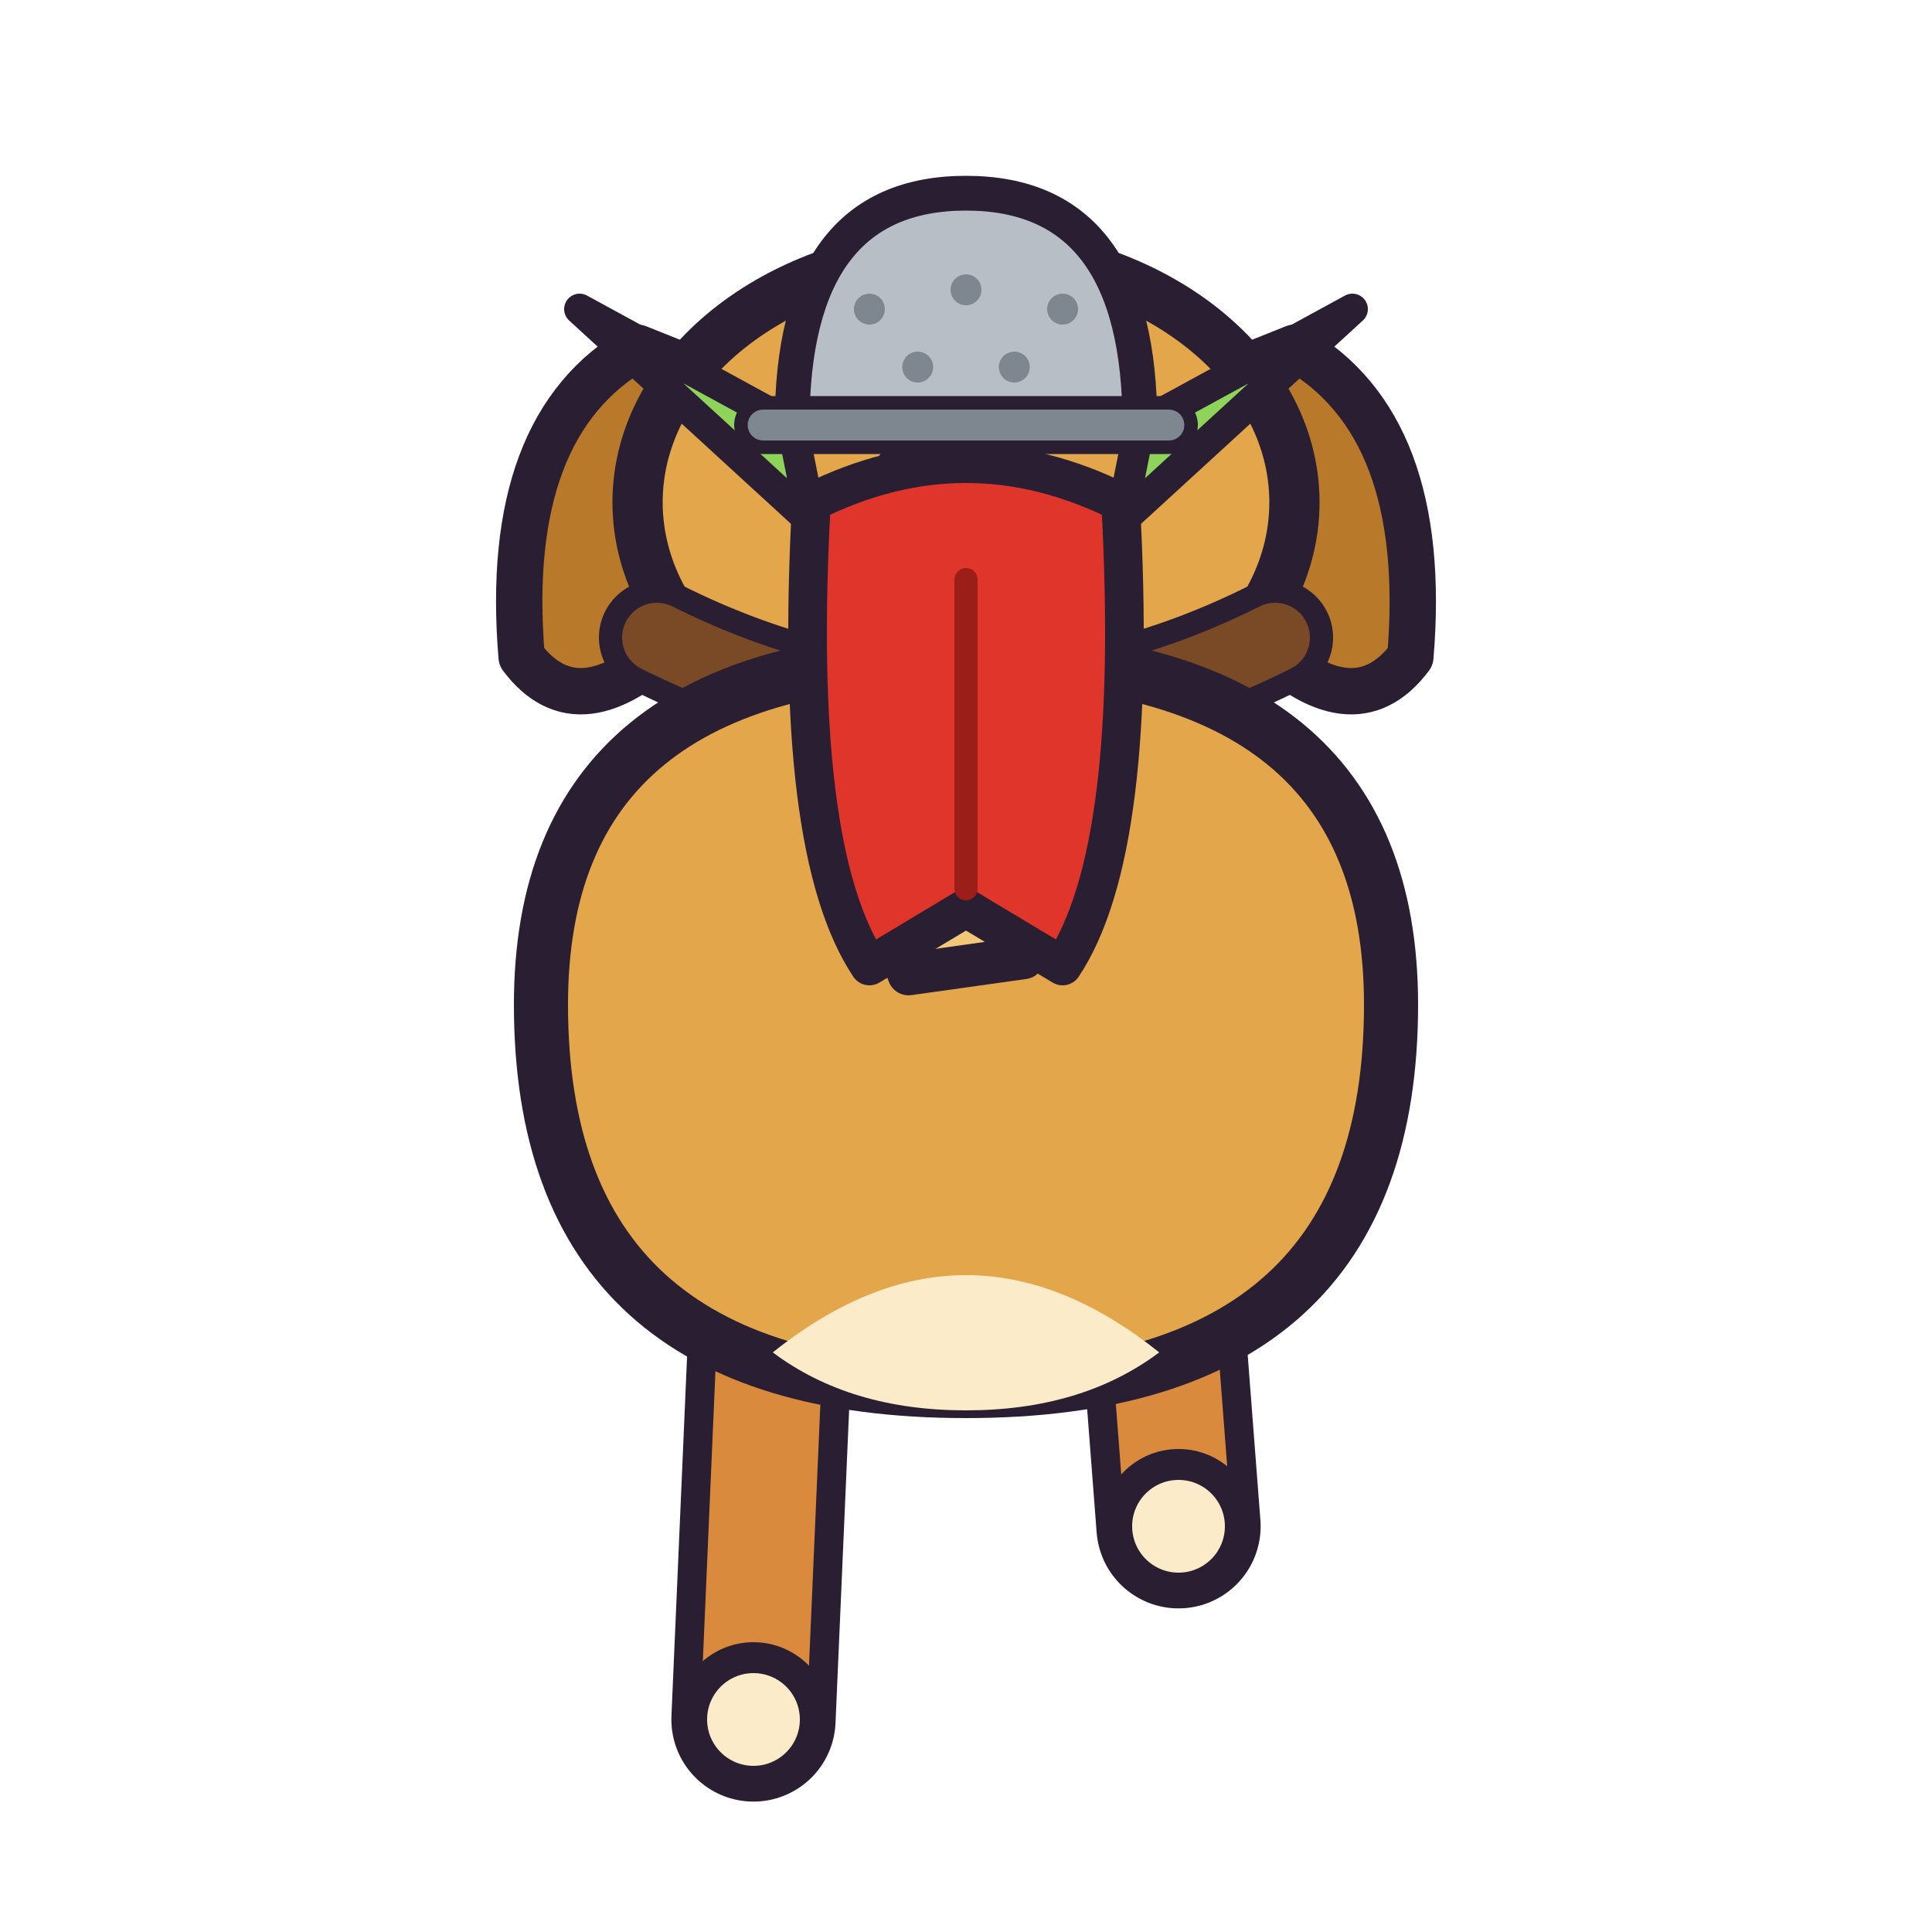
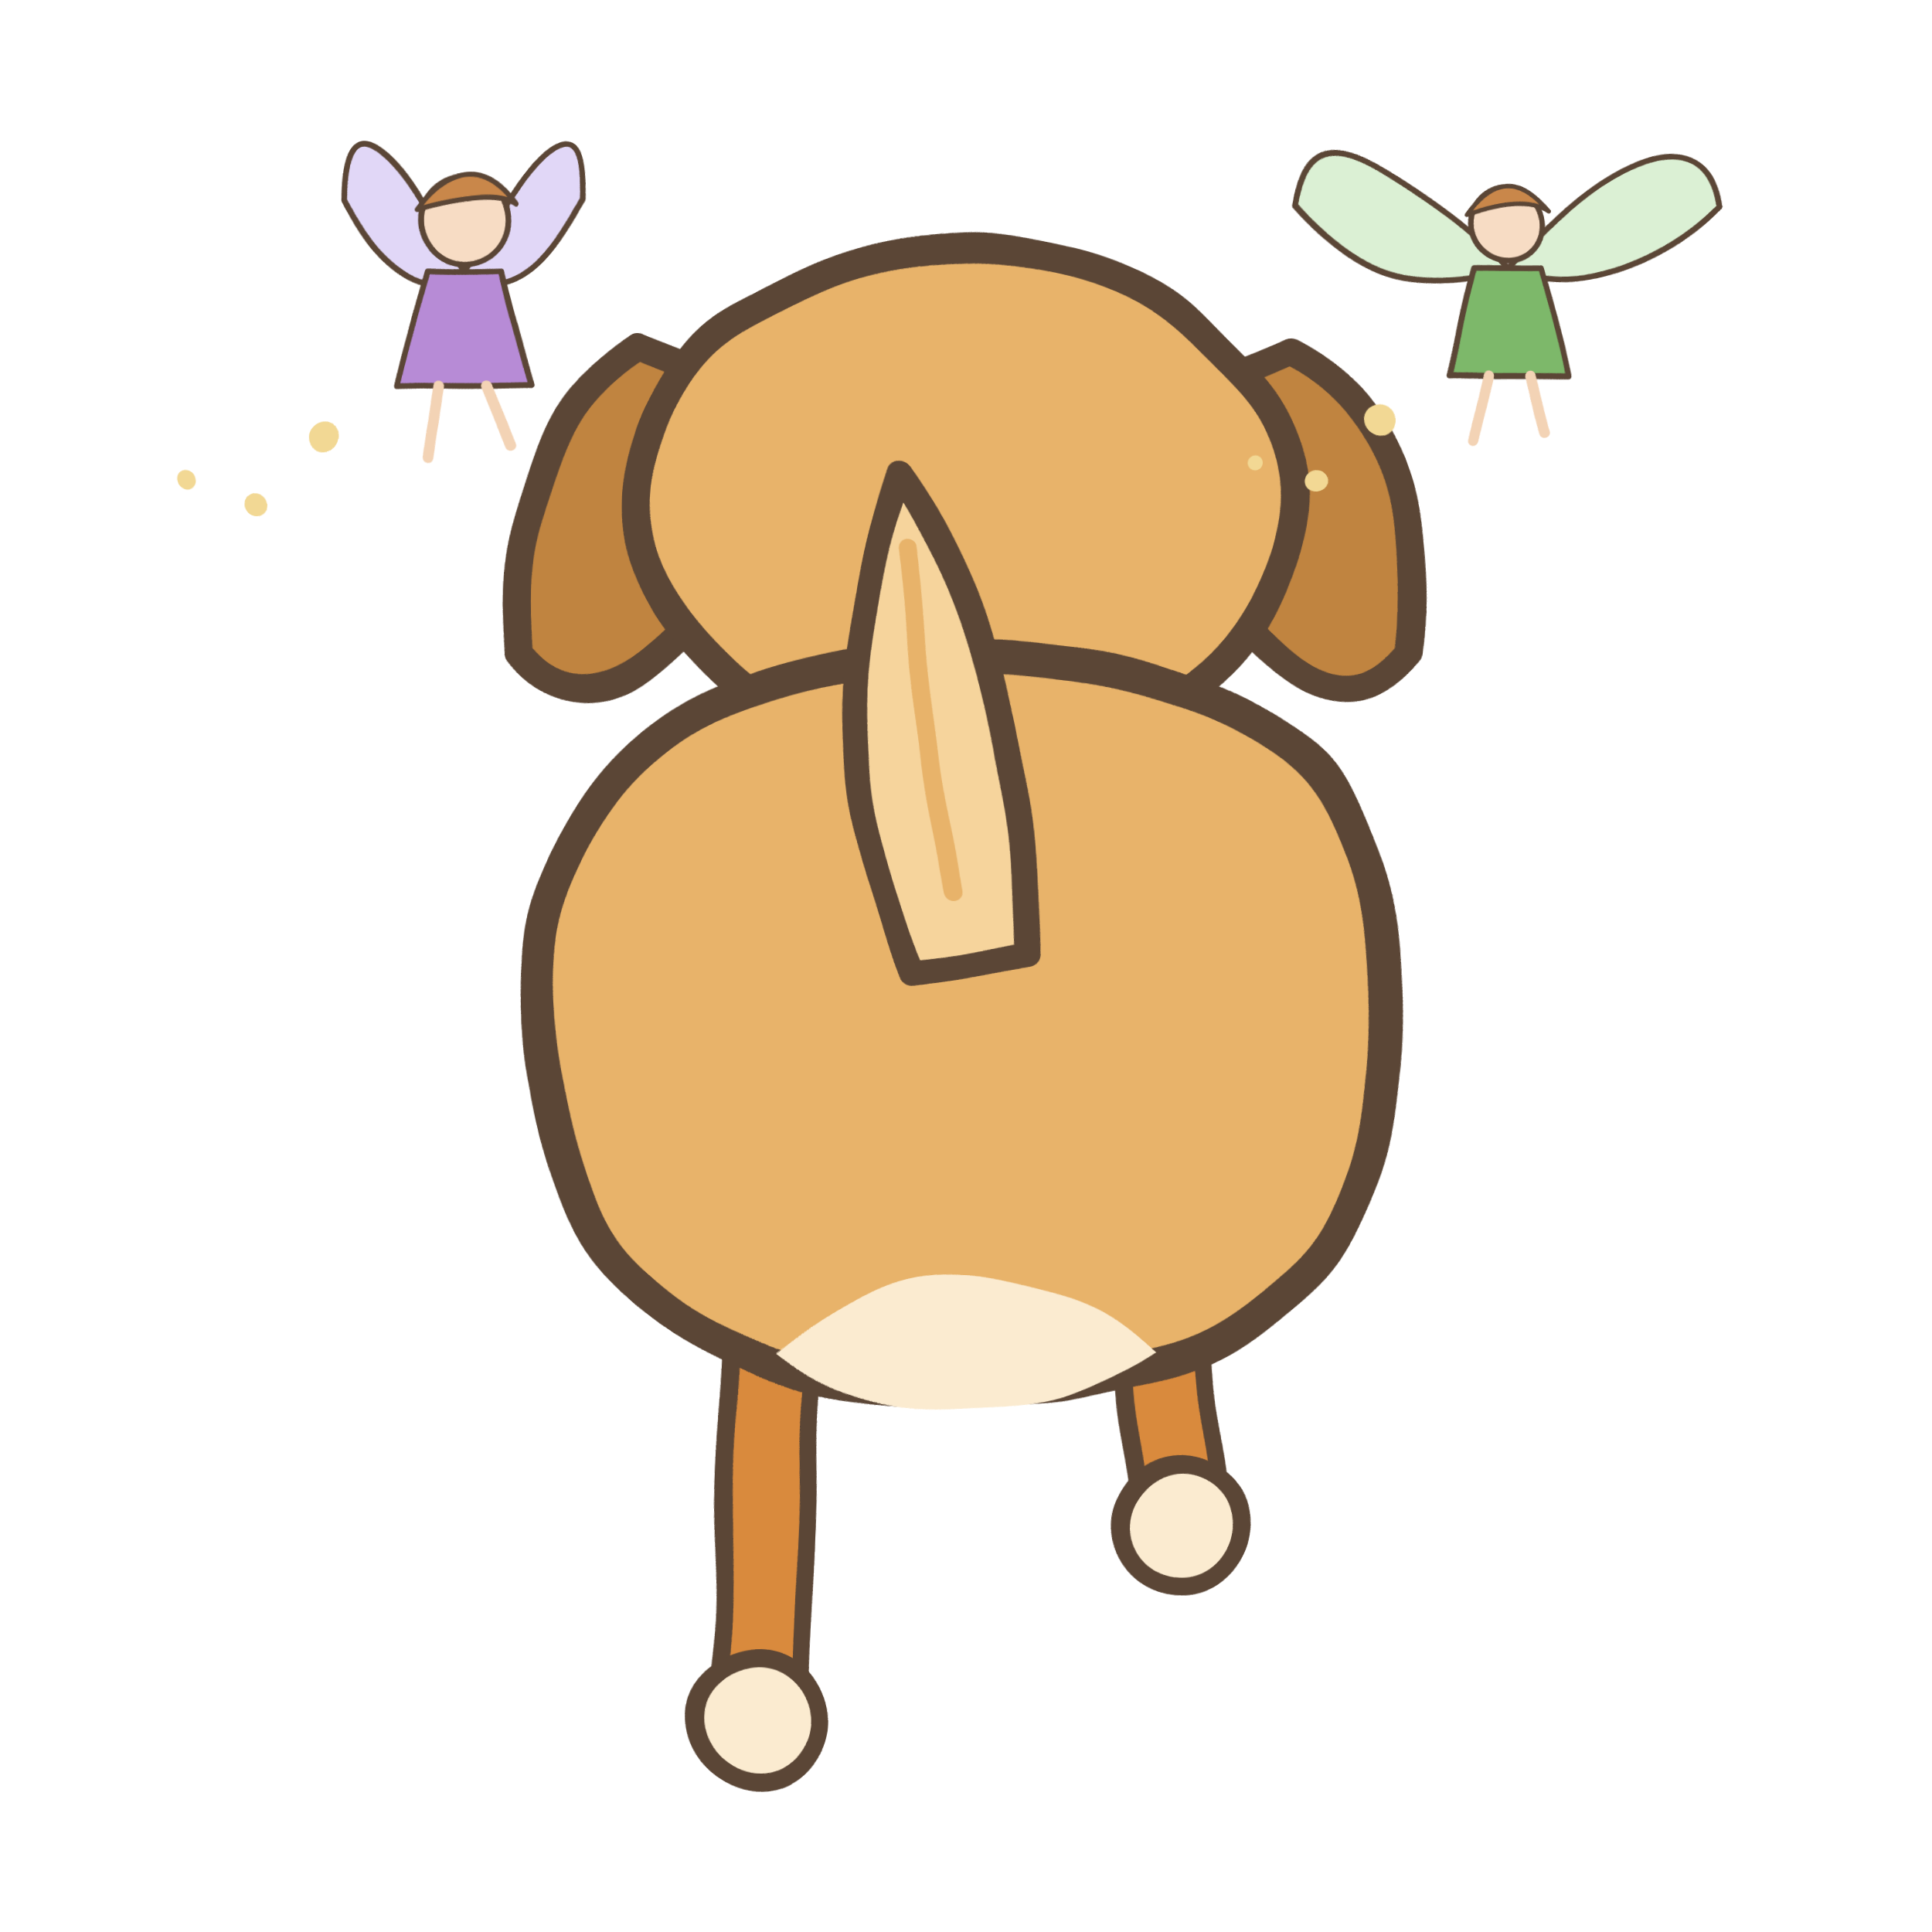
<svg xmlns="http://www.w3.org/2000/svg" viewBox="0 0 100 100">
-   <g stroke="#2A1E33" stroke-linejoin="round" stroke-linecap="round">
-     <path d="M33 18 Q26 22 27 34 Q30 38 35 33 Q38 26 38 20 Z M67 18 Q74 22 73 34 Q70 38 65 33 Q62 26 62 20 Z" fill="#B9792A" stroke-width="2.4" />
-     <ellipse cx="50" cy="26" rx="17" ry="13" fill="#E3A64A" stroke-width="2.6" />
-     <path d="M34 33 Q50 41 66 33" fill="none" stroke-width="6" />
-     <path d="M34 33 Q50 41 66 33" fill="none" stroke="#7A4A26" stroke-width="3.6" />
-     <path d="M40.0 66.0 L39.0 89.0" stroke-width="8.5" fill="none" />
-     <path d="M40.0 66.0 L39.0 89.0" stroke="#D98A3D" stroke-width="5.5" fill="none" />
-     <circle cx="39.0" cy="89.0" r="3.2" fill="#FBEBC8" stroke-width="1.6" />
-     <path d="M60.0 66.0 L61.0 79.0" stroke-width="8.5" fill="none" />
-     <path d="M60.0 66.0 L61.0 79.0" stroke="#D98A3D" stroke-width="5.5" fill="none" />
-     <circle cx="61.0" cy="79.0" r="3.2" fill="#FBEBC8" stroke-width="1.6" />
-     <path d="M28 52 Q28 34 50 34 Q72 34 72 52 Q72 72 50 72 Q28 72 28 52 Z" fill="#E3A64A" stroke-width="2.8" />
-     <path d="M40 70 Q50 62 60 70 Q56 73 50 73 Q44 73 40 70 Z" fill="#FBEBC8" stroke="none" />
+   <defs>
+     <filter id="wc" x="-5%" y="-5%" width="110%" height="110%">
+       <feTurbulence type="fractalNoise" baseFrequency=".09" numOctaves="2" seed="4" result="n" />
+       <feDisplacementMap in="SourceGraphic" in2="n" scale="1.1" xChannelSelector="R" yChannelSelector="G" />
+     </filter>
+   </defs>
+   <g filter="url(#wc)" stroke="#5B4636" stroke-linejoin="round" stroke-linecap="round">
+     <path d="M33 18 Q26 22 27 34 Q30 38 35 33 Q38 26 38 20 Z M67 18 Q74 22 73 34 Q70 38 65 33 Q62 26 62 20 Z" fill="#C08440" stroke-width="1.44" />
+     <ellipse cx="50" cy="26" rx="17" ry="13" fill="#E8B36A" stroke-width="1.56" />
+     <path d="M40.0 66.0 L39.0 89.0" stroke-width="5.10" fill="none" />
+     <path d="M40.0 66.0 L39.0 89.0" stroke="#D98A3D" stroke-width="3.30" fill="none" />
+     <circle cx="39.0" cy="89.0" r="3.2" fill="#FBEBD0" stroke-width="0.96" />
+     <path d="M60.0 66.0 L61.0 79.0" stroke-width="5.10" fill="none" />
+     <path d="M60.0 66.0 L61.0 79.0" stroke="#D98A3D" stroke-width="3.30" fill="none" />
+     <circle cx="61.0" cy="79.0" r="3.2" fill="#FBEBD0" stroke-width="0.96" />
+     <path d="M28 52 Q28 34 50 34 Q72 34 72 52 Q72 72 50 72 Q28 72 28 52 Z" fill="#E8B36A" stroke-width="1.68" />
+     <path d="M40 70 Q50 62 60 70 Q56 73 50 73 Q44 73 40 70 Z" fill="#FBEBD0" stroke="none" />
    <g transform="rotate(-8 50 50)">
-       <path d="M47 50 Q44 36 50 24 Q56 36 53 50 Z" fill="#F2C778" stroke-width="2.2" />
-       <path d="M50 28 L50 46" fill="none" stroke="#E3A64A" stroke-width="1.6" />
+       <path d="M47 50 Q44 36 50 24 Q56 36 53 50 Z" fill="#F6D49C" stroke-width="1.32" />
+       <path d="M50 28 L50 46" fill="none" stroke="#E8B36A" stroke-width="0.96" />
    </g>
-     <path d="M41 22 L30 16 L42 27 Z M59 22 L70 16 L58 27 Z" fill="#8ED45A" stroke-width="1.6" />
-     <path d="M42 26 Q50 22 58 26 Q59 44 55 50 L50 47 L45 50 Q41 44 42 26 Z" fill="#E0352B" stroke-width="2" />
-     <path d="M50 30 L50 46" fill="none" stroke="#9C1E18" stroke-width="1.2" />
-     <path d="M41 22 Q41 10 50 10 Q59 10 59 22 Z" fill="#B8BEC6" stroke-width="1.8" />
-     <path d="M39.5 22 L60.5 22" stroke-width="3" />
-     <path d="M39.5 22 L60.5 22" stroke="#7E8690" stroke-width="1.6" />
-     <circle cx="45" cy="16" r=".8" fill="#7E8690" stroke="none" />
-     <circle cx="50" cy="15" r=".8" fill="#7E8690" stroke="none" />
-     <circle cx="55" cy="16" r=".8" fill="#7E8690" stroke="none" />
-     <circle cx="47.5" cy="19" r=".8" fill="#7E8690" stroke="none" />
-     <circle cx="52.5" cy="19" r=".8" fill="#7E8690" stroke="none" />
+     <circle cx="16.8" cy="22.4" r="0.8" fill="#F2D894" stroke="none" />
+     <circle cx="13.2" cy="26.0" r="0.6" fill="#F2D894" stroke="none" />
+     <circle cx="9.6" cy="24.8" r="0.5" fill="#F2D894" stroke="none" />
+     <path d="M24.0 14.0 Q17.8 3.2 17.9 10.4 Q21.3 16.4 24.0 14.0 Z" fill="#C9B6F0" fill-opacity=".55" stroke-width="0.30" />
+     <path d="M24.0 14.0 Q30.2 3.2 30.1 10.4 Q26.7 16.4 24.0 14.0 Z" fill="#C9B6F0" fill-opacity=".55" stroke-width="0.30" />
+     <path d="M22.1 14.0 L20.6 20.0 L27.4 20.0 L25.9 14.0 Z" fill="#B78BD6" stroke-width="0.30" />
+     <path d="M22.8 20.0 L22.1 23.6 M25.2 20.0 L26.2 23.1" stroke="#F3D3B5" stroke-width="0.54" />
+     <circle cx="24.0" cy="11.4" r="2.2" fill="#F7DCC4" stroke-width="0.30" />
+     <path d="M21.6 10.9 Q24.0 7.5 26.6 10.6 Q25.2 9.7 21.6 10.9 Z" fill="#C9874A" stroke-width="0.24" />
+     <circle cx="71.4" cy="21.7" r="0.8" fill="#F2D894" stroke="none" />
+     <circle cx="68.1" cy="25.0" r="0.6" fill="#F2D894" stroke="none" />
+     <circle cx="64.8" cy="23.9" r="0.4" fill="#F2D894" stroke="none" />
+     <path d="M78.0 14.0 Q68.1 4.1 67.0 10.7 Q72.5 16.2 78.0 14.0 Z" fill="#BEE3B0" fill-opacity=".55" stroke-width="0.30" />
+     <path d="M78.0 14.0 Q87.9 4.1 89.0 10.7 Q83.5 16.2 78.0 14.0 Z" fill="#BEE3B0" fill-opacity=".55" stroke-width="0.30" />
+     <path d="M76.2 14.0 L74.9 19.5 L81.1 19.5 L79.8 14.0 Z" fill="#7DB86A" stroke-width="0.30" />
+     <path d="M76.9 19.5 L76.2 22.8 M79.1 19.5 L80.0 22.4" stroke="#F3D3B5" stroke-width="0.54" />
+     <circle cx="78.0" cy="11.6" r="2.0" fill="#F7DCC4" stroke-width="0.30" />
+     <path d="M75.8 11.1 Q78.0 8.1 80.4 10.9 Q79.1 10.0 75.8 11.1 Z" fill="#C9874A" stroke-width="0.24" />
  </g>
</svg>
